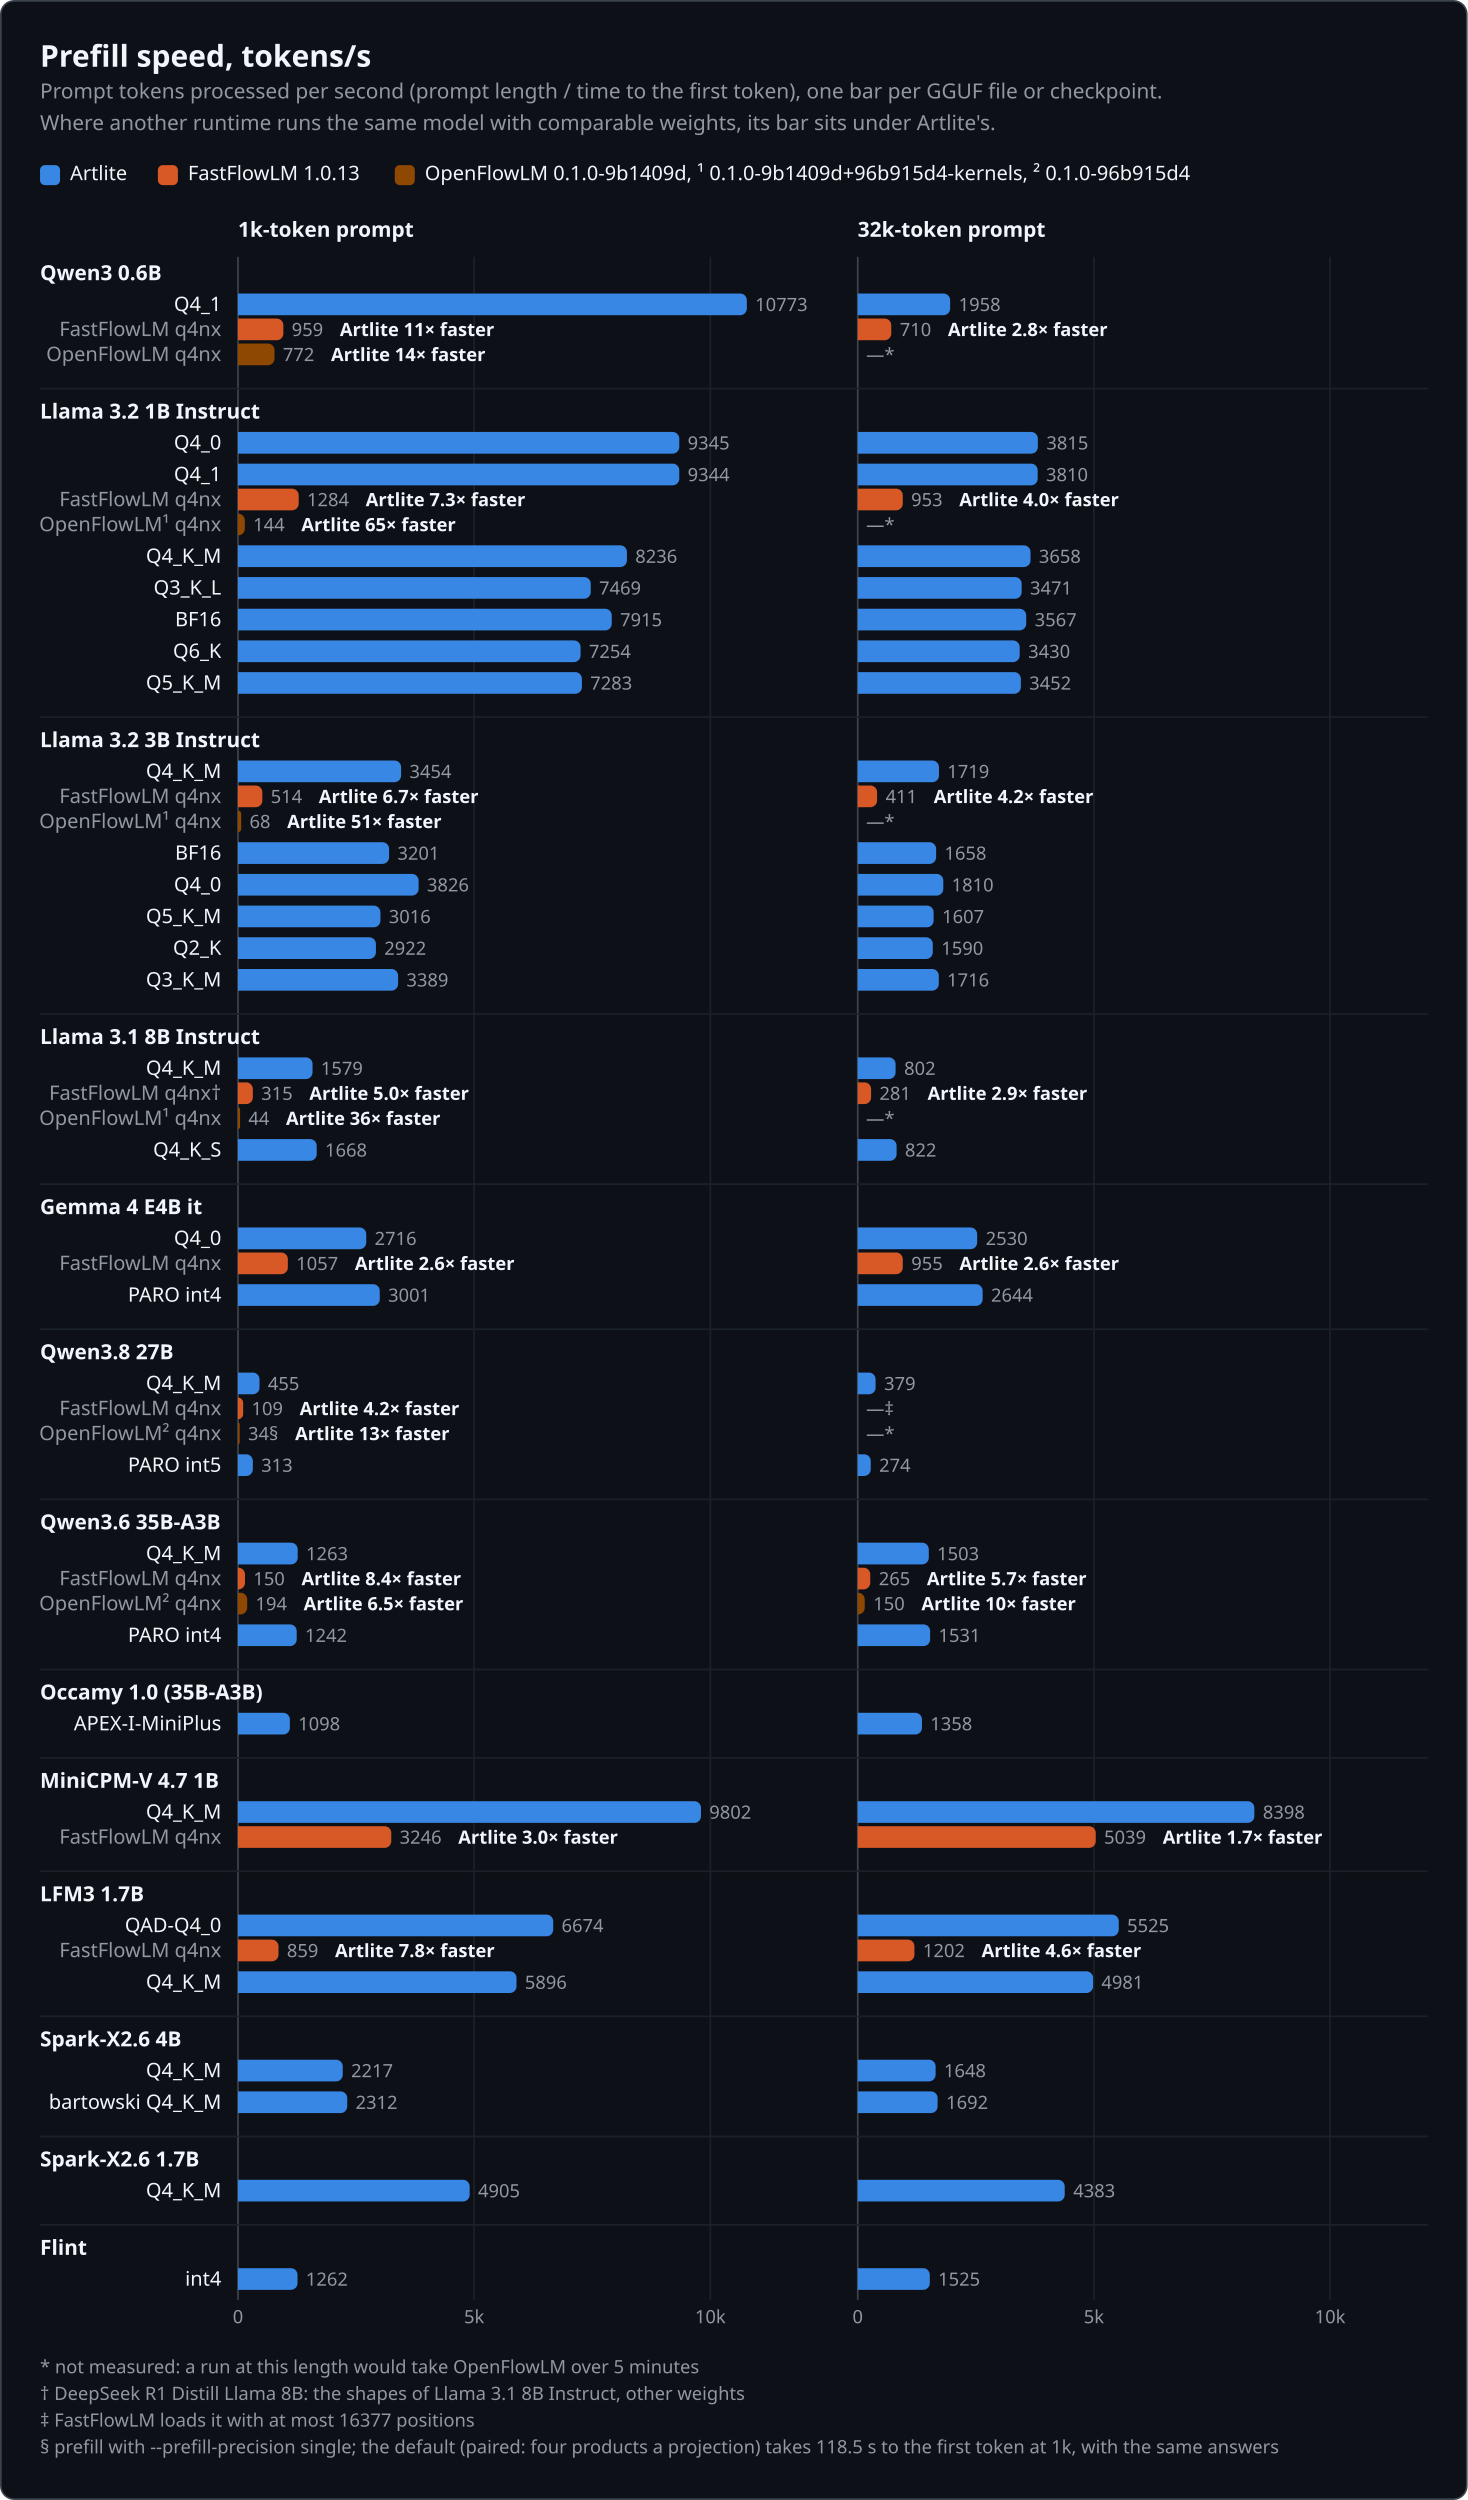
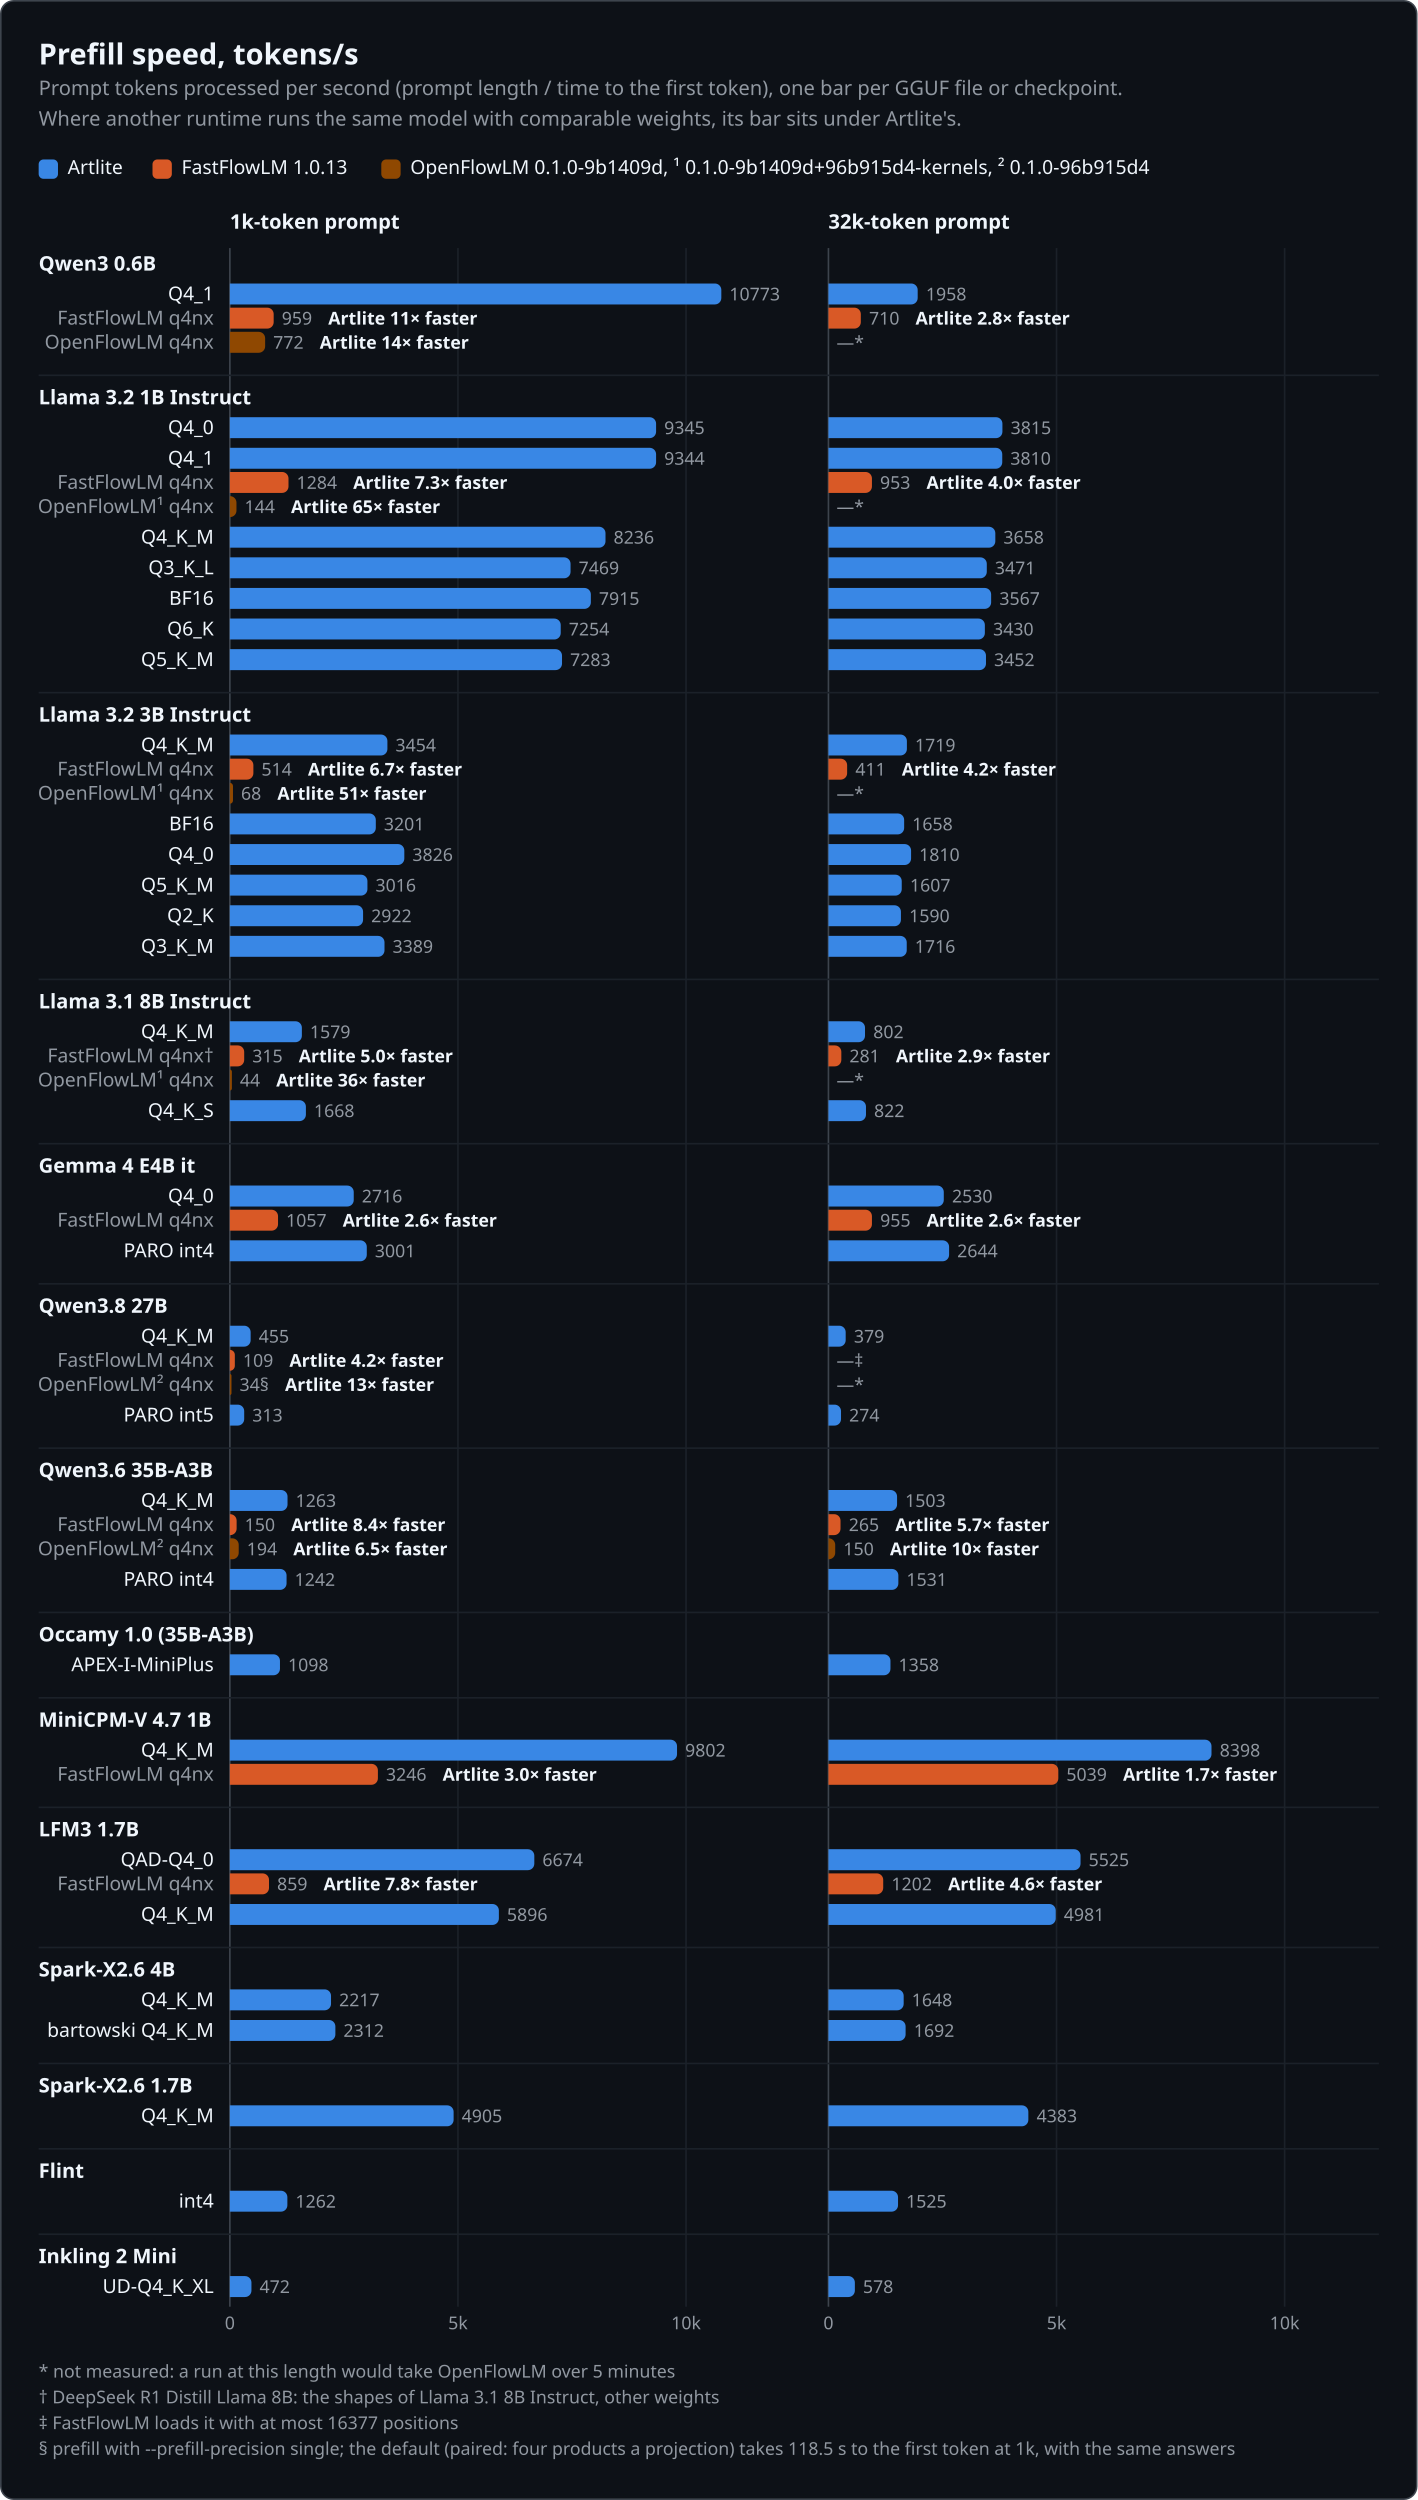
- <svg xmlns="http://www.w3.org/2000/svg" width="880" height="1499" viewBox="0 0 880 1499" role="img" aria-labelledby="t d">
+ <svg xmlns="http://www.w3.org/2000/svg" width="880" height="1552" viewBox="0 0 880 1552" role="img" aria-labelledby="t d">
  <style>text{font-family:-apple-system, BlinkMacSystemFont, "Segoe UI", "Noto Sans", Helvetica, Arial, sans-serif;font-size:11px;fill:#9198a1;font-variant-numeric:tabular-nums}.title{font-size:18px;font-weight:600;fill:#f0f6fc}.sub{font-size:12.5px}.h{font-size:12.5px;font-weight:600;fill:#f0f6fc}.lbl{font-size:12px;fill:#f0f6fc}.lbl2{font-size:12px}.strong{font-weight:600;fill:#f0f6fc}.muted{fill:#6e7681}.small{font-size:10px}.halo{paint-order:stroke;stroke:#0d1117;stroke-width:3px;stroke-linejoin:round}.grid{stroke:#1b2129}.axis{stroke:#3d444d}.guide{stroke:#2d333b}.bracket{stroke:#9198a1;fill:none}.ft{fill:#1c5cab}.detail{font-size:12px;font-weight:400;fill:#9198a1}.tile{fill:#1b2129;stroke:#9198a1;stroke-width:1}.cut{stroke:#9198a1;stroke-width:.75;fill:none}.f0{fill:#3987e5}.l0{stroke:#3987e5;stroke-width:2;fill:none;stroke-linejoin:round;stroke-linecap:round}.d0{fill:#3987e5;stroke:#0d1117;stroke-width:1.5}.b0{fill:#3987e5;fill-opacity:.16}.f1{fill:#d95926}.l1{stroke:#d95926;stroke-width:2;fill:none;stroke-linejoin:round;stroke-linecap:round}.d1{fill:#d95926;stroke:#0d1117;stroke-width:1.5}.b1{fill:#d95926;fill-opacity:.16}.f2{fill:#199e70}.l2{stroke:#199e70;stroke-width:2;fill:none;stroke-linejoin:round;stroke-linecap:round}.d2{fill:#199e70;stroke:#0d1117;stroke-width:1.5}.b2{fill:#199e70;fill-opacity:.16}.f3{fill:#8f4801}.l3{stroke:#8f4801;stroke-width:2;fill:none;stroke-linejoin:round;stroke-linecap:round}.d3{fill:#8f4801;stroke:#0d1117;stroke-width:1.5}.b3{fill:#8f4801;fill-opacity:.16}</style>
-   <rect x="0.5" y="0.5" width="879" height="1498" rx="8" fill="#0d1117" stroke="#3d444d" />
+   <rect x="0.5" y="0.5" width="879" height="1551" rx="8" fill="#0d1117" stroke="#3d444d" />
  <text x="24.0" y="40.0" class="title">Prefill speed, tokens/s</text>
  <text x="24.0" y="59.0" class="sub">Prompt tokens processed per second (prompt length / time to the first token), one bar per GGUF file or checkpoint.</text>
  <text x="24.0" y="78.0" class="sub">Where another runtime runs the same model with comparable weights, its bar sits under Artlite's.</text>
  <rect x="24" y="99" width="12" height="12" rx="3" class="f0" />
  <text x="42.0" y="108.0" class="lbl">Artlite</text>
  <rect x="94.672" y="99" width="12" height="12" rx="3" class="f1" />
  <text x="112.7" y="108.0" class="lbl">FastFlowLM 1.0.13</text>
  <rect x="236.708" y="99" width="12" height="12" rx="3" class="f3" />
  <text x="254.7" y="108.0" class="lbl">OpenFlowLM 0.1.0-9b1409d, ¹ 0.1.0-9b1409d+96b915d4-kernels, ² 0.1.0-96b915d4</text>
  <text x="142.7" y="142.0" class="h">1k-token prompt</text>
  <text x="514.3" y="142.0" class="h">32k-token prompt</text>
-   <line x1="142.7" y1="154.0" x2="142.7" y2="1379.0" class="axis" />
-   <text x="142.7" y="1393.0" text-anchor="middle">0</text>
-   <line x1="284.3" y1="154.0" x2="284.3" y2="1379.0" class="grid" />
-   <text x="284.3" y="1393.0" text-anchor="middle">5k</text>
-   <line x1="425.9" y1="154.0" x2="425.9" y2="1379.0" class="grid" />
-   <text x="425.9" y="1393.0" text-anchor="middle">10k</text>
-   <line x1="514.3" y1="154.0" x2="514.3" y2="1379.0" class="axis" />
-   <text x="514.3" y="1393.0" text-anchor="middle">0</text>
-   <line x1="655.9" y1="154.0" x2="655.9" y2="1379.0" class="grid" />
-   <text x="655.9" y="1393.0" text-anchor="middle">5k</text>
-   <line x1="797.5" y1="154.0" x2="797.5" y2="1379.0" class="grid" />
-   <text x="797.5" y="1393.0" text-anchor="middle">10k</text>
+   <line x1="142.7" y1="154.0" x2="142.7" y2="1432.0" class="axis" />
+   <text x="142.7" y="1446.0" text-anchor="middle">0</text>
+   <line x1="284.3" y1="154.0" x2="284.3" y2="1432.0" class="grid" />
+   <text x="284.3" y="1446.0" text-anchor="middle">5k</text>
+   <line x1="425.9" y1="154.0" x2="425.9" y2="1432.0" class="grid" />
+   <text x="425.9" y="1446.0" text-anchor="middle">10k</text>
+   <line x1="514.3" y1="154.0" x2="514.3" y2="1432.0" class="axis" />
+   <text x="514.3" y="1446.0" text-anchor="middle">0</text>
+   <line x1="655.9" y1="154.0" x2="655.9" y2="1432.0" class="grid" />
+   <text x="655.9" y="1446.0" text-anchor="middle">5k</text>
+   <line x1="797.5" y1="154.0" x2="797.5" y2="1432.0" class="grid" />
+   <text x="797.5" y="1446.0" text-anchor="middle">10k</text>
  <text x="24" y="168.0" class="h">Qwen3 0.6B</text>
  <text x="132.7" y="186.5" text-anchor="end" class="lbl">Q4_1</text>
  <path d="M142.7,176.0h301.1a4.0,4.0 0 0 1 4.0,4.0v5.0a4.0,4.0 0 0 1 -4.0,4.0h-301.1z" class="f0" />
  <text x="452.8" y="186.5">10773</text>
  <path d="M514.3,176.0h51.4a4.0,4.0 0 0 1 4.0,4.0v5.0a4.0,4.0 0 0 1 -4.0,4.0h-51.4z" class="f0" />
  <text x="574.8" y="186.5">1958</text>
  <text x="132.7" y="201.5" text-anchor="end" class="lbl2">FastFlowLM q4nx</text>
  <path d="M142.7,191.0h23.2a4.0,4.0 0 0 1 4.0,4.0v5.0a4.0,4.0 0 0 1 -4.0,4.0h-23.2z" class="f1" />
  <text x="174.9" y="201.5">959<tspan dx="10" class="strong">Artlite 11× faster</tspan>
  </text>
  <path d="M514.3,191.0h16.1a4.0,4.0 0 0 1 4.0,4.0v5.0a4.0,4.0 0 0 1 -4.0,4.0h-16.1z" class="f1" />
  <text x="539.5" y="201.5">710<tspan dx="10" class="strong">Artlite 2.8× faster</tspan>
  </text>
  <text x="132.7" y="216.5" text-anchor="end" class="lbl2">OpenFlowLM q4nx</text>
  <path d="M142.7,206.0h17.9a4.0,4.0 0 0 1 4.0,4.0v5.0a4.0,4.0 0 0 1 -4.0,4.0h-17.9z" class="f3" />
  <text x="169.6" y="216.5">772<tspan dx="10" class="strong">Artlite 14× faster</tspan>
  </text>
  <text x="519.3" y="216.5">—*</text>
  <line x1="24" y1="233.0" x2="856" y2="233.0" class="grid" />
  <text x="24" y="251.0" class="h">Llama 3.2 1B Instruct</text>
  <text x="132.7" y="269.5" text-anchor="end" class="lbl">Q4_0</text>
  <path d="M142.7,259.0h260.6a4.0,4.0 0 0 1 4.0,4.0v5.0a4.0,4.0 0 0 1 -4.0,4.0h-260.6z" class="f0" />
  <text x="412.3" y="269.5">9345</text>
  <path d="M514.3,259.0h104.0a4.0,4.0 0 0 1 4.0,4.0v5.0a4.0,4.0 0 0 1 -4.0,4.0h-104.0z" class="f0" />
  <text x="627.4" y="269.5">3815</text>
  <text x="132.7" y="288.5" text-anchor="end" class="lbl">Q4_1</text>
  <path d="M142.7,278.0h260.6a4.0,4.0 0 0 1 4.0,4.0v5.0a4.0,4.0 0 0 1 -4.0,4.0h-260.6z" class="f0" />
  <text x="412.3" y="288.5">9344</text>
  <path d="M514.3,278.0h103.9a4.0,4.0 0 0 1 4.0,4.0v5.0a4.0,4.0 0 0 1 -4.0,4.0h-103.9z" class="f0" />
  <text x="627.2" y="288.5">3810</text>
  <text x="132.7" y="303.5" text-anchor="end" class="lbl2">FastFlowLM q4nx</text>
  <path d="M142.7,293.0h32.4a4.0,4.0 0 0 1 4.0,4.0v5.0a4.0,4.0 0 0 1 -4.0,4.0h-32.4z" class="f1" />
  <text x="184.1" y="303.5">1284<tspan dx="10" class="strong">Artlite 7.3× faster</tspan>
  </text>
  <path d="M514.3,293.0h23.0a4.0,4.0 0 0 1 4.0,4.0v5.0a4.0,4.0 0 0 1 -4.0,4.0h-23.0z" class="f1" />
  <text x="546.3" y="303.5">953<tspan dx="10" class="strong">Artlite 4.0× faster</tspan>
  </text>
  <text x="132.7" y="318.5" text-anchor="end" class="lbl2">OpenFlowLM¹ q4nx</text>
  <path d="M142.7,308.0h0.1a4.0,4.0 0 0 1 4.0,4.0v5.0a4.0,4.0 0 0 1 -4.0,4.0h-0.1z" class="f3" />
  <text x="151.8" y="318.5">144<tspan dx="10" class="strong">Artlite 65× faster</tspan>
  </text>
  <text x="519.3" y="318.5">—*</text>
  <text x="132.7" y="337.5" text-anchor="end" class="lbl">Q4_K_M</text>
  <path d="M142.7,327.0h229.2a4.0,4.0 0 0 1 4.0,4.0v5.0a4.0,4.0 0 0 1 -4.0,4.0h-229.2z" class="f0" />
  <text x="380.9" y="337.5">8236</text>
  <path d="M514.3,327.0h99.6a4.0,4.0 0 0 1 4.0,4.0v5.0a4.0,4.0 0 0 1 -4.0,4.0h-99.6z" class="f0" />
  <text x="622.9" y="337.5">3658</text>
  <text x="132.7" y="356.5" text-anchor="end" class="lbl">Q3_K_L</text>
  <path d="M142.7,346.0h207.5a4.0,4.0 0 0 1 4.0,4.0v5.0a4.0,4.0 0 0 1 -4.0,4.0h-207.5z" class="f0" />
  <text x="359.2" y="356.5">7469</text>
  <path d="M514.3,346.0h94.3a4.0,4.0 0 0 1 4.0,4.0v5.0a4.0,4.0 0 0 1 -4.0,4.0h-94.3z" class="f0" />
  <text x="617.6" y="356.5">3471</text>
  <text x="132.7" y="375.5" text-anchor="end" class="lbl">BF16</text>
  <path d="M142.7,365.0h220.1a4.0,4.0 0 0 1 4.0,4.0v5.0a4.0,4.0 0 0 1 -4.0,4.0h-220.1z" class="f0" />
  <text x="371.8" y="375.5">7915</text>
  <path d="M514.3,365.0h97.0a4.0,4.0 0 0 1 4.0,4.0v5.0a4.0,4.0 0 0 1 -4.0,4.0h-97.0z" class="f0" />
  <text x="620.4" y="375.5">3567</text>
  <text x="132.7" y="394.5" text-anchor="end" class="lbl">Q6_K</text>
  <path d="M142.7,384.0h201.4a4.0,4.0 0 0 1 4.0,4.0v5.0a4.0,4.0 0 0 1 -4.0,4.0h-201.4z" class="f0" />
  <text x="353.1" y="394.5">7254</text>
  <path d="M514.3,384.0h93.1a4.0,4.0 0 0 1 4.0,4.0v5.0a4.0,4.0 0 0 1 -4.0,4.0h-93.1z" class="f0" />
  <text x="616.5" y="394.5">3430</text>
  <text x="132.7" y="413.5" text-anchor="end" class="lbl">Q5_K_M</text>
  <path d="M142.7,403.0h202.2a4.0,4.0 0 0 1 4.0,4.0v5.0a4.0,4.0 0 0 1 -4.0,4.0h-202.2z" class="f0" />
  <text x="353.9" y="413.5">7283</text>
  <path d="M514.3,403.0h93.8a4.0,4.0 0 0 1 4.0,4.0v5.0a4.0,4.0 0 0 1 -4.0,4.0h-93.8z" class="f0" />
  <text x="617.1" y="413.5">3452</text>
  <line x1="24" y1="430.0" x2="856" y2="430.0" class="grid" />
  <text x="24" y="448.0" class="h">Llama 3.2 3B Instruct</text>
  <text x="132.7" y="466.5" text-anchor="end" class="lbl">Q4_K_M</text>
  <path d="M142.7,456.0h93.8a4.0,4.0 0 0 1 4.0,4.0v5.0a4.0,4.0 0 0 1 -4.0,4.0h-93.8z" class="f0" />
  <text x="245.5" y="466.5">3454</text>
  <path d="M514.3,456.0h44.7a4.0,4.0 0 0 1 4.0,4.0v5.0a4.0,4.0 0 0 1 -4.0,4.0h-44.7z" class="f0" />
  <text x="568.0" y="466.5">1719</text>
  <text x="132.7" y="481.5" text-anchor="end" class="lbl2">FastFlowLM q4nx</text>
  <path d="M142.7,471.0h10.6a4.0,4.0 0 0 1 4.0,4.0v5.0a4.0,4.0 0 0 1 -4.0,4.0h-10.6z" class="f1" />
  <text x="162.3" y="481.5">514<tspan dx="10" class="strong">Artlite 6.7× faster</tspan>
  </text>
  <path d="M514.3,471.0h7.6a4.0,4.0 0 0 1 4.0,4.0v5.0a4.0,4.0 0 0 1 -4.0,4.0h-7.6z" class="f1" />
  <text x="531.0" y="481.5">411<tspan dx="10" class="strong">Artlite 4.2× faster</tspan>
  </text>
  <text x="132.7" y="496.5" text-anchor="end" class="lbl2">OpenFlowLM¹ q4nx</text>
  <path d="M142.7,486.0h0.0a1.926,1.926 0 0 1 1.926,1.926v9.1a1.926,1.926 0 0 1 -1.926,1.926h0.0z" class="f3" />
  <text x="149.6" y="496.5">68<tspan dx="10" class="strong">Artlite 51× faster</tspan>
  </text>
  <text x="519.3" y="496.5">—*</text>
  <text x="132.7" y="515.5" text-anchor="end" class="lbl">BF16</text>
  <path d="M142.7,505.0h86.6a4.0,4.0 0 0 1 4.0,4.0v5.0a4.0,4.0 0 0 1 -4.0,4.0h-86.6z" class="f0" />
  <text x="238.3" y="515.5">3201</text>
  <path d="M514.3,505.0h43.0a4.0,4.0 0 0 1 4.0,4.0v5.0a4.0,4.0 0 0 1 -4.0,4.0h-43.0z" class="f0" />
  <text x="566.3" y="515.5">1658</text>
  <text x="132.7" y="534.5" text-anchor="end" class="lbl">Q4_0</text>
  <path d="M142.7,524.0h104.3a4.0,4.0 0 0 1 4.0,4.0v5.0a4.0,4.0 0 0 1 -4.0,4.0h-104.3z" class="f0" />
  <text x="256.0" y="534.5">3826</text>
  <path d="M514.3,524.0h47.3a4.0,4.0 0 0 1 4.0,4.0v5.0a4.0,4.0 0 0 1 -4.0,4.0h-47.3z" class="f0" />
  <text x="570.6" y="534.5">1810</text>
  <text x="132.7" y="553.5" text-anchor="end" class="lbl">Q5_K_M</text>
  <path d="M142.7,543.0h81.4a4.0,4.0 0 0 1 4.0,4.0v5.0a4.0,4.0 0 0 1 -4.0,4.0h-81.4z" class="f0" />
  <text x="233.1" y="553.5">3016</text>
  <path d="M514.3,543.0h41.5a4.0,4.0 0 0 1 4.0,4.0v5.0a4.0,4.0 0 0 1 -4.0,4.0h-41.5z" class="f0" />
  <text x="564.9" y="553.5">1607</text>
  <text x="132.7" y="572.5" text-anchor="end" class="lbl">Q2_K</text>
  <path d="M142.7,562.0h78.7a4.0,4.0 0 0 1 4.0,4.0v5.0a4.0,4.0 0 0 1 -4.0,4.0h-78.7z" class="f0" />
  <text x="230.4" y="572.5">2922</text>
  <path d="M514.3,562.0h41.0a4.0,4.0 0 0 1 4.0,4.0v5.0a4.0,4.0 0 0 1 -4.0,4.0h-41.0z" class="f0" />
  <text x="564.4" y="572.5">1590</text>
  <text x="132.7" y="591.5" text-anchor="end" class="lbl">Q3_K_M</text>
  <path d="M142.7,581.0h92.0a4.0,4.0 0 0 1 4.0,4.0v5.0a4.0,4.0 0 0 1 -4.0,4.0h-92.0z" class="f0" />
  <text x="243.7" y="591.5">3389</text>
  <path d="M514.3,581.0h44.6a4.0,4.0 0 0 1 4.0,4.0v5.0a4.0,4.0 0 0 1 -4.0,4.0h-44.6z" class="f0" />
  <text x="567.9" y="591.5">1716</text>
  <line x1="24" y1="608.0" x2="856" y2="608.0" class="grid" />
  <text x="24" y="626.0" class="h">Llama 3.1 8B Instruct</text>
  <text x="132.7" y="644.5" text-anchor="end" class="lbl">Q4_K_M</text>
  <path d="M142.7,634.0h40.7a4.0,4.0 0 0 1 4.0,4.0v5.0a4.0,4.0 0 0 1 -4.0,4.0h-40.7z" class="f0" />
  <text x="192.4" y="644.5">1579</text>
  <path d="M514.3,634.0h18.7a4.0,4.0 0 0 1 4.0,4.0v5.0a4.0,4.0 0 0 1 -4.0,4.0h-18.7z" class="f0" />
  <text x="542.1" y="644.5">802</text>
  <text x="132.7" y="659.5" text-anchor="end" class="lbl2">FastFlowLM q4nx†</text>
  <path d="M142.7,649.0h4.9a4.0,4.0 0 0 1 4.0,4.0v5.0a4.0,4.0 0 0 1 -4.0,4.0h-4.9z" class="f1" />
  <text x="156.6" y="659.5">315<tspan dx="10" class="strong">Artlite 5.0× faster</tspan>
  </text>
  <path d="M514.3,649.0h4.0a4.0,4.0 0 0 1 4.0,4.0v5.0a4.0,4.0 0 0 1 -4.0,4.0h-4.0z" class="f1" />
  <text x="527.3" y="659.5">281<tspan dx="10" class="strong">Artlite 2.9× faster</tspan>
  </text>
  <text x="132.7" y="674.5" text-anchor="end" class="lbl2">OpenFlowLM¹ q4nx</text>
  <path d="M142.7,664.0h0.0a1.246,1.246 0 0 1 1.246,1.246v10.5a1.246,1.246 0 0 1 -1.246,1.246h0.0z" class="f3" />
  <text x="148.9" y="674.5">44<tspan dx="10" class="strong">Artlite 36× faster</tspan>
  </text>
  <text x="519.3" y="674.5">—*</text>
  <text x="132.7" y="693.5" text-anchor="end" class="lbl">Q4_K_S</text>
  <path d="M142.7,683.0h43.2a4.0,4.0 0 0 1 4.0,4.0v5.0a4.0,4.0 0 0 1 -4.0,4.0h-43.2z" class="f0" />
  <text x="194.9" y="693.5">1668</text>
  <path d="M514.3,683.0h19.3a4.0,4.0 0 0 1 4.0,4.0v5.0a4.0,4.0 0 0 1 -4.0,4.0h-19.3z" class="f0" />
  <text x="542.6" y="693.5">822</text>
  <line x1="24" y1="710.0" x2="856" y2="710.0" class="grid" />
  <text x="24" y="728.0" class="h">Gemma 4 E4B it</text>
  <text x="132.7" y="746.5" text-anchor="end" class="lbl">Q4_0</text>
  <path d="M142.7,736.0h72.9a4.0,4.0 0 0 1 4.0,4.0v5.0a4.0,4.0 0 0 1 -4.0,4.0h-72.9z" class="f0" />
  <text x="224.6" y="746.5">2716</text>
  <path d="M514.3,736.0h67.6a4.0,4.0 0 0 1 4.0,4.0v5.0a4.0,4.0 0 0 1 -4.0,4.0h-67.6z" class="f0" />
  <text x="591.0" y="746.5">2530</text>
  <text x="132.7" y="761.5" text-anchor="end" class="lbl2">FastFlowLM q4nx</text>
  <path d="M142.7,751.0h25.9a4.0,4.0 0 0 1 4.0,4.0v5.0a4.0,4.0 0 0 1 -4.0,4.0h-25.9z" class="f1" />
  <text x="177.6" y="761.5">1057<tspan dx="10" class="strong">Artlite 2.6× faster</tspan>
  </text>
  <path d="M514.3,751.0h23.0a4.0,4.0 0 0 1 4.0,4.0v5.0a4.0,4.0 0 0 1 -4.0,4.0h-23.0z" class="f1" />
  <text x="546.4" y="761.5">955<tspan dx="10" class="strong">Artlite 2.6× faster</tspan>
  </text>
  <text x="132.7" y="780.5" text-anchor="end" class="lbl">PARO int4</text>
  <path d="M142.7,770.0h81.0a4.0,4.0 0 0 1 4.0,4.0v5.0a4.0,4.0 0 0 1 -4.0,4.0h-81.0z" class="f0" />
  <text x="232.7" y="780.5">3001</text>
  <path d="M514.3,770.0h70.9a4.0,4.0 0 0 1 4.0,4.0v5.0a4.0,4.0 0 0 1 -4.0,4.0h-70.9z" class="f0" />
  <text x="594.2" y="780.5">2644</text>
  <line x1="24" y1="797.0" x2="856" y2="797.0" class="grid" />
  <text x="24" y="815.0" class="h">Qwen3.8 27B</text>
  <text x="132.7" y="833.5" text-anchor="end" class="lbl">Q4_K_M</text>
  <path d="M142.7,823.0h8.9a4.0,4.0 0 0 1 4.0,4.0v5.0a4.0,4.0 0 0 1 -4.0,4.0h-8.9z" class="f0" />
  <text x="160.6" y="833.5">455</text>
  <path d="M514.3,823.0h6.7a4.0,4.0 0 0 1 4.0,4.0v5.0a4.0,4.0 0 0 1 -4.0,4.0h-6.7z" class="f0" />
  <text x="530.1" y="833.5">379</text>
  <text x="132.7" y="848.5" text-anchor="end" class="lbl2">FastFlowLM q4nx</text>
  <path d="M142.7,838.0h0.0a3.087,3.087 0 0 1 3.087,3.087v6.8a3.087,3.087 0 0 1 -3.087,3.087h0.0z" class="f1" />
  <text x="150.8" y="848.5">109<tspan dx="10" class="strong">Artlite 4.2× faster</tspan>
  </text>
  <text x="519.3" y="848.5">—‡</text>
  <text x="132.7" y="863.5" text-anchor="end" class="lbl2">OpenFlowLM² q4nx</text>
  <path d="M142.7,853.0h0.0a1.0,1.0 0 0 1 1.0,1.0v11.0a1.0,1.0 0 0 1 -1.0,1.0h0.0z" class="f3" />
  <text x="148.7" y="863.5">34§<tspan dx="10" class="strong">Artlite 13× faster</tspan>
  </text>
  <text x="519.3" y="863.5">—*</text>
  <text x="132.7" y="882.5" text-anchor="end" class="lbl">PARO int5</text>
  <path d="M142.7,872.0h4.9a4.0,4.0 0 0 1 4.0,4.0v5.0a4.0,4.0 0 0 1 -4.0,4.0h-4.9z" class="f0" />
  <text x="156.6" y="882.5">313</text>
  <path d="M514.3,872.0h3.8a4.0,4.0 0 0 1 4.0,4.0v5.0a4.0,4.0 0 0 1 -4.0,4.0h-3.8z" class="f0" />
  <text x="527.1" y="882.5">274</text>
  <line x1="24" y1="899.0" x2="856" y2="899.0" class="grid" />
  <text x="24" y="917.0" class="h">Qwen3.6 35B-A3B</text>
  <text x="132.7" y="935.5" text-anchor="end" class="lbl">Q4_K_M</text>
  <path d="M142.7,925.0h31.8a4.0,4.0 0 0 1 4.0,4.0v5.0a4.0,4.0 0 0 1 -4.0,4.0h-31.8z" class="f0" />
  <text x="183.5" y="935.5">1263</text>
  <path d="M514.3,925.0h38.6a4.0,4.0 0 0 1 4.0,4.0v5.0a4.0,4.0 0 0 1 -4.0,4.0h-38.6z" class="f0" />
  <text x="561.9" y="935.5">1503</text>
  <text x="132.7" y="950.5" text-anchor="end" class="lbl2">FastFlowLM q4nx</text>
  <path d="M142.7,940.0h0.2a4.0,4.0 0 0 1 4.0,4.0v5.0a4.0,4.0 0 0 1 -4.0,4.0h-0.2z" class="f1" />
  <text x="151.9" y="950.5">150<tspan dx="10" class="strong">Artlite 8.4× faster</tspan>
  </text>
  <path d="M514.3,940.0h3.5a4.0,4.0 0 0 1 4.0,4.0v5.0a4.0,4.0 0 0 1 -4.0,4.0h-3.5z" class="f1" />
  <text x="526.9" y="950.5">265<tspan dx="10" class="strong">Artlite 5.7× faster</tspan>
  </text>
  <text x="132.7" y="965.5" text-anchor="end" class="lbl2">OpenFlowLM² q4nx</text>
  <path d="M142.7,955.0h1.5a4.0,4.0 0 0 1 4.0,4.0v5.0a4.0,4.0 0 0 1 -4.0,4.0h-1.5z" class="f3" />
  <text x="153.2" y="965.5">194<tspan dx="10" class="strong">Artlite 6.5× faster</tspan>
  </text>
  <path d="M514.3,955.0h0.2a4.0,4.0 0 0 1 4.0,4.0v5.0a4.0,4.0 0 0 1 -4.0,4.0h-0.2z" class="f3" />
  <text x="523.6" y="965.5">150<tspan dx="10" class="strong">Artlite 10× faster</tspan>
  </text>
  <text x="132.7" y="984.5" text-anchor="end" class="lbl">PARO int4</text>
  <path d="M142.7,974.0h31.2a4.0,4.0 0 0 1 4.0,4.0v5.0a4.0,4.0 0 0 1 -4.0,4.0h-31.2z" class="f0" />
  <text x="182.9" y="984.5">1242</text>
  <path d="M514.3,974.0h39.4a4.0,4.0 0 0 1 4.0,4.0v5.0a4.0,4.0 0 0 1 -4.0,4.0h-39.4z" class="f0" />
  <text x="562.7" y="984.5">1531</text>
  <line x1="24" y1="1001.0" x2="856" y2="1001.0" class="grid" />
  <text x="24" y="1019.0" class="h">Occamy 1.0 (35B-A3B)</text>
  <text x="132.7" y="1037.5" text-anchor="end" class="lbl">APEX-I-MiniPlus</text>
  <path d="M142.7,1027.0h27.1a4.0,4.0 0 0 1 4.0,4.0v5.0a4.0,4.0 0 0 1 -4.0,4.0h-27.1z" class="f0" />
  <text x="178.8" y="1037.5">1098</text>
  <path d="M514.3,1027.0h34.5a4.0,4.0 0 0 1 4.0,4.0v5.0a4.0,4.0 0 0 1 -4.0,4.0h-34.5z" class="f0" />
  <text x="557.8" y="1037.5">1358</text>
  <line x1="24" y1="1054.0" x2="856" y2="1054.0" class="grid" />
  <text x="24" y="1072.0" class="h">MiniCPM-V 4.7 1B</text>
  <text x="132.7" y="1090.5" text-anchor="end" class="lbl">Q4_K_M</text>
  <path d="M142.7,1080.0h273.6a4.0,4.0 0 0 1 4.0,4.0v5.0a4.0,4.0 0 0 1 -4.0,4.0h-273.6z" class="f0" />
  <text x="425.3" y="1090.5">9802</text>
  <path d="M514.3,1080.0h233.8a4.0,4.0 0 0 1 4.0,4.0v5.0a4.0,4.0 0 0 1 -4.0,4.0h-233.8z" class="f0" />
  <text x="757.2" y="1090.5">8398</text>
  <text x="132.7" y="1105.5" text-anchor="end" class="lbl2">FastFlowLM q4nx</text>
  <path d="M142.7,1095.0h87.9a4.0,4.0 0 0 1 4.0,4.0v5.0a4.0,4.0 0 0 1 -4.0,4.0h-87.9z" class="f1" />
  <text x="239.6" y="1105.5">3246<tspan dx="10" class="strong">Artlite 3.0× faster</tspan>
  </text>
  <path d="M514.3,1095.0h138.7a4.0,4.0 0 0 1 4.0,4.0v5.0a4.0,4.0 0 0 1 -4.0,4.0h-138.7z" class="f1" />
  <text x="662.0" y="1105.5">5039<tspan dx="10" class="strong">Artlite 1.7× faster</tspan>
  </text>
  <line x1="24" y1="1122.0" x2="856" y2="1122.0" class="grid" />
  <text x="24" y="1140.0" class="h">LFM3 1.7B</text>
  <text x="132.7" y="1158.5" text-anchor="end" class="lbl">QAD-Q4_0</text>
  <path d="M142.7,1148.0h185.0a4.0,4.0 0 0 1 4.0,4.0v5.0a4.0,4.0 0 0 1 -4.0,4.0h-185.0z" class="f0" />
  <text x="336.7" y="1158.5">6674</text>
  <path d="M514.3,1148.0h152.5a4.0,4.0 0 0 1 4.0,4.0v5.0a4.0,4.0 0 0 1 -4.0,4.0h-152.5z" class="f0" />
  <text x="675.8" y="1158.5">5525</text>
  <text x="132.7" y="1173.5" text-anchor="end" class="lbl2">FastFlowLM q4nx</text>
  <path d="M142.7,1163.0h20.3a4.0,4.0 0 0 1 4.0,4.0v5.0a4.0,4.0 0 0 1 -4.0,4.0h-20.3z" class="f1" />
  <text x="172.0" y="1173.5">859<tspan dx="10" class="strong">Artlite 7.8× faster</tspan>
  </text>
  <path d="M514.3,1163.0h30.0a4.0,4.0 0 0 1 4.0,4.0v5.0a4.0,4.0 0 0 1 -4.0,4.0h-30.0z" class="f1" />
  <text x="553.4" y="1173.5">1202<tspan dx="10" class="strong">Artlite 4.6× faster</tspan>
  </text>
  <text x="132.7" y="1192.5" text-anchor="end" class="lbl">Q4_K_M</text>
  <path d="M142.7,1182.0h163.0a4.0,4.0 0 0 1 4.0,4.0v5.0a4.0,4.0 0 0 1 -4.0,4.0h-163.0z" class="f0" />
  <text x="314.7" y="1192.5">5896</text>
  <path d="M514.3,1182.0h137.1a4.0,4.0 0 0 1 4.0,4.0v5.0a4.0,4.0 0 0 1 -4.0,4.0h-137.1z" class="f0" />
  <text x="660.4" y="1192.5">4981</text>
  <line x1="24" y1="1209.0" x2="856" y2="1209.0" class="grid" />
  <text x="24" y="1227.0" class="h">Spark-X2.6 4B</text>
  <text x="132.7" y="1245.5" text-anchor="end" class="lbl">Q4_K_M</text>
  <path d="M142.7,1235.0h58.8a4.0,4.0 0 0 1 4.0,4.0v5.0a4.0,4.0 0 0 1 -4.0,4.0h-58.8z" class="f0" />
  <text x="210.5" y="1245.5">2217</text>
  <path d="M514.3,1235.0h42.7a4.0,4.0 0 0 1 4.0,4.0v5.0a4.0,4.0 0 0 1 -4.0,4.0h-42.7z" class="f0" />
  <text x="566.0" y="1245.5">1648</text>
  <text x="132.7" y="1264.5" text-anchor="end" class="lbl">bartowski Q4_K_M</text>
  <path d="M142.7,1254.0h61.5a4.0,4.0 0 0 1 4.0,4.0v5.0a4.0,4.0 0 0 1 -4.0,4.0h-61.5z" class="f0" />
  <text x="213.2" y="1264.5">2312</text>
  <path d="M514.3,1254.0h43.9a4.0,4.0 0 0 1 4.0,4.0v5.0a4.0,4.0 0 0 1 -4.0,4.0h-43.9z" class="f0" />
  <text x="567.3" y="1264.5">1692</text>
  <line x1="24" y1="1281.0" x2="856" y2="1281.0" class="grid" />
  <text x="24" y="1299.0" class="h">Spark-X2.6 1.7B</text>
  <text x="132.7" y="1317.5" text-anchor="end" class="lbl">Q4_K_M</text>
  <path d="M142.7,1307.0h134.9a4.0,4.0 0 0 1 4.0,4.0v5.0a4.0,4.0 0 0 1 -4.0,4.0h-134.9z" class="f0" />
  <text x="286.6" y="1317.5">4905</text>
  <path d="M514.3,1307.0h120.1a4.0,4.0 0 0 1 4.0,4.0v5.0a4.0,4.0 0 0 1 -4.0,4.0h-120.1z" class="f0" />
  <text x="643.5" y="1317.5">4383</text>
  <line x1="24" y1="1334.0" x2="856" y2="1334.0" class="grid" />
  <text x="24" y="1352.0" class="h">Flint</text>
  <text x="132.7" y="1370.5" text-anchor="end" class="lbl">int4</text>
  <path d="M142.7,1360.0h31.7a4.0,4.0 0 0 1 4.0,4.0v5.0a4.0,4.0 0 0 1 -4.0,4.0h-31.7z" class="f0" />
  <text x="183.4" y="1370.5">1262</text>
  <path d="M514.3,1360.0h39.2a4.0,4.0 0 0 1 4.0,4.0v5.0a4.0,4.0 0 0 1 -4.0,4.0h-39.2z" class="f0" />
  <text x="562.5" y="1370.5">1525</text>
-   <text x="24.0" y="1423.0">* not measured: a run at this length would take OpenFlowLM over 5 minutes</text>
-   <text x="24.0" y="1439.0">† DeepSeek R1 Distill Llama 8B: the shapes of Llama 3.1 8B Instruct, other weights</text>
-   <text x="24.0" y="1455.0">‡ FastFlowLM loads it with at most 16377 positions</text>
-   <text x="24.0" y="1471.0">§ prefill with --prefill-precision single; the default (paired: four products a projection) takes 118.5 s to the first token at 1k, with the same answers</text>
+   <line x1="24" y1="1387.0" x2="856" y2="1387.0" class="grid" />
+   <text x="24" y="1405.0" class="h">Inkling 2 Mini</text>
+   <text x="132.7" y="1423.5" text-anchor="end" class="lbl">UD-Q4_K_XL</text>
+   <path d="M142.7,1413.0h9.4a4.0,4.0 0 0 1 4.0,4.0v5.0a4.0,4.0 0 0 1 -4.0,4.0h-9.4z" class="f0" />
+   <text x="161.1" y="1423.5">472</text>
+   <path d="M514.3,1413.0h12.4a4.0,4.0 0 0 1 4.0,4.0v5.0a4.0,4.0 0 0 1 -4.0,4.0h-12.4z" class="f0" />
+   <text x="535.7" y="1423.5">578</text>
+   <text x="24.0" y="1476.0">* not measured: a run at this length would take OpenFlowLM over 5 minutes</text>
+   <text x="24.0" y="1492.0">† DeepSeek R1 Distill Llama 8B: the shapes of Llama 3.1 8B Instruct, other weights</text>
+   <text x="24.0" y="1508.0">‡ FastFlowLM loads it with at most 16377 positions</text>
+   <text x="24.0" y="1524.0">§ prefill with --prefill-precision single; the default (paired: four products a projection) takes 118.5 s to the first token at 1k, with the same answers</text>
</svg>
